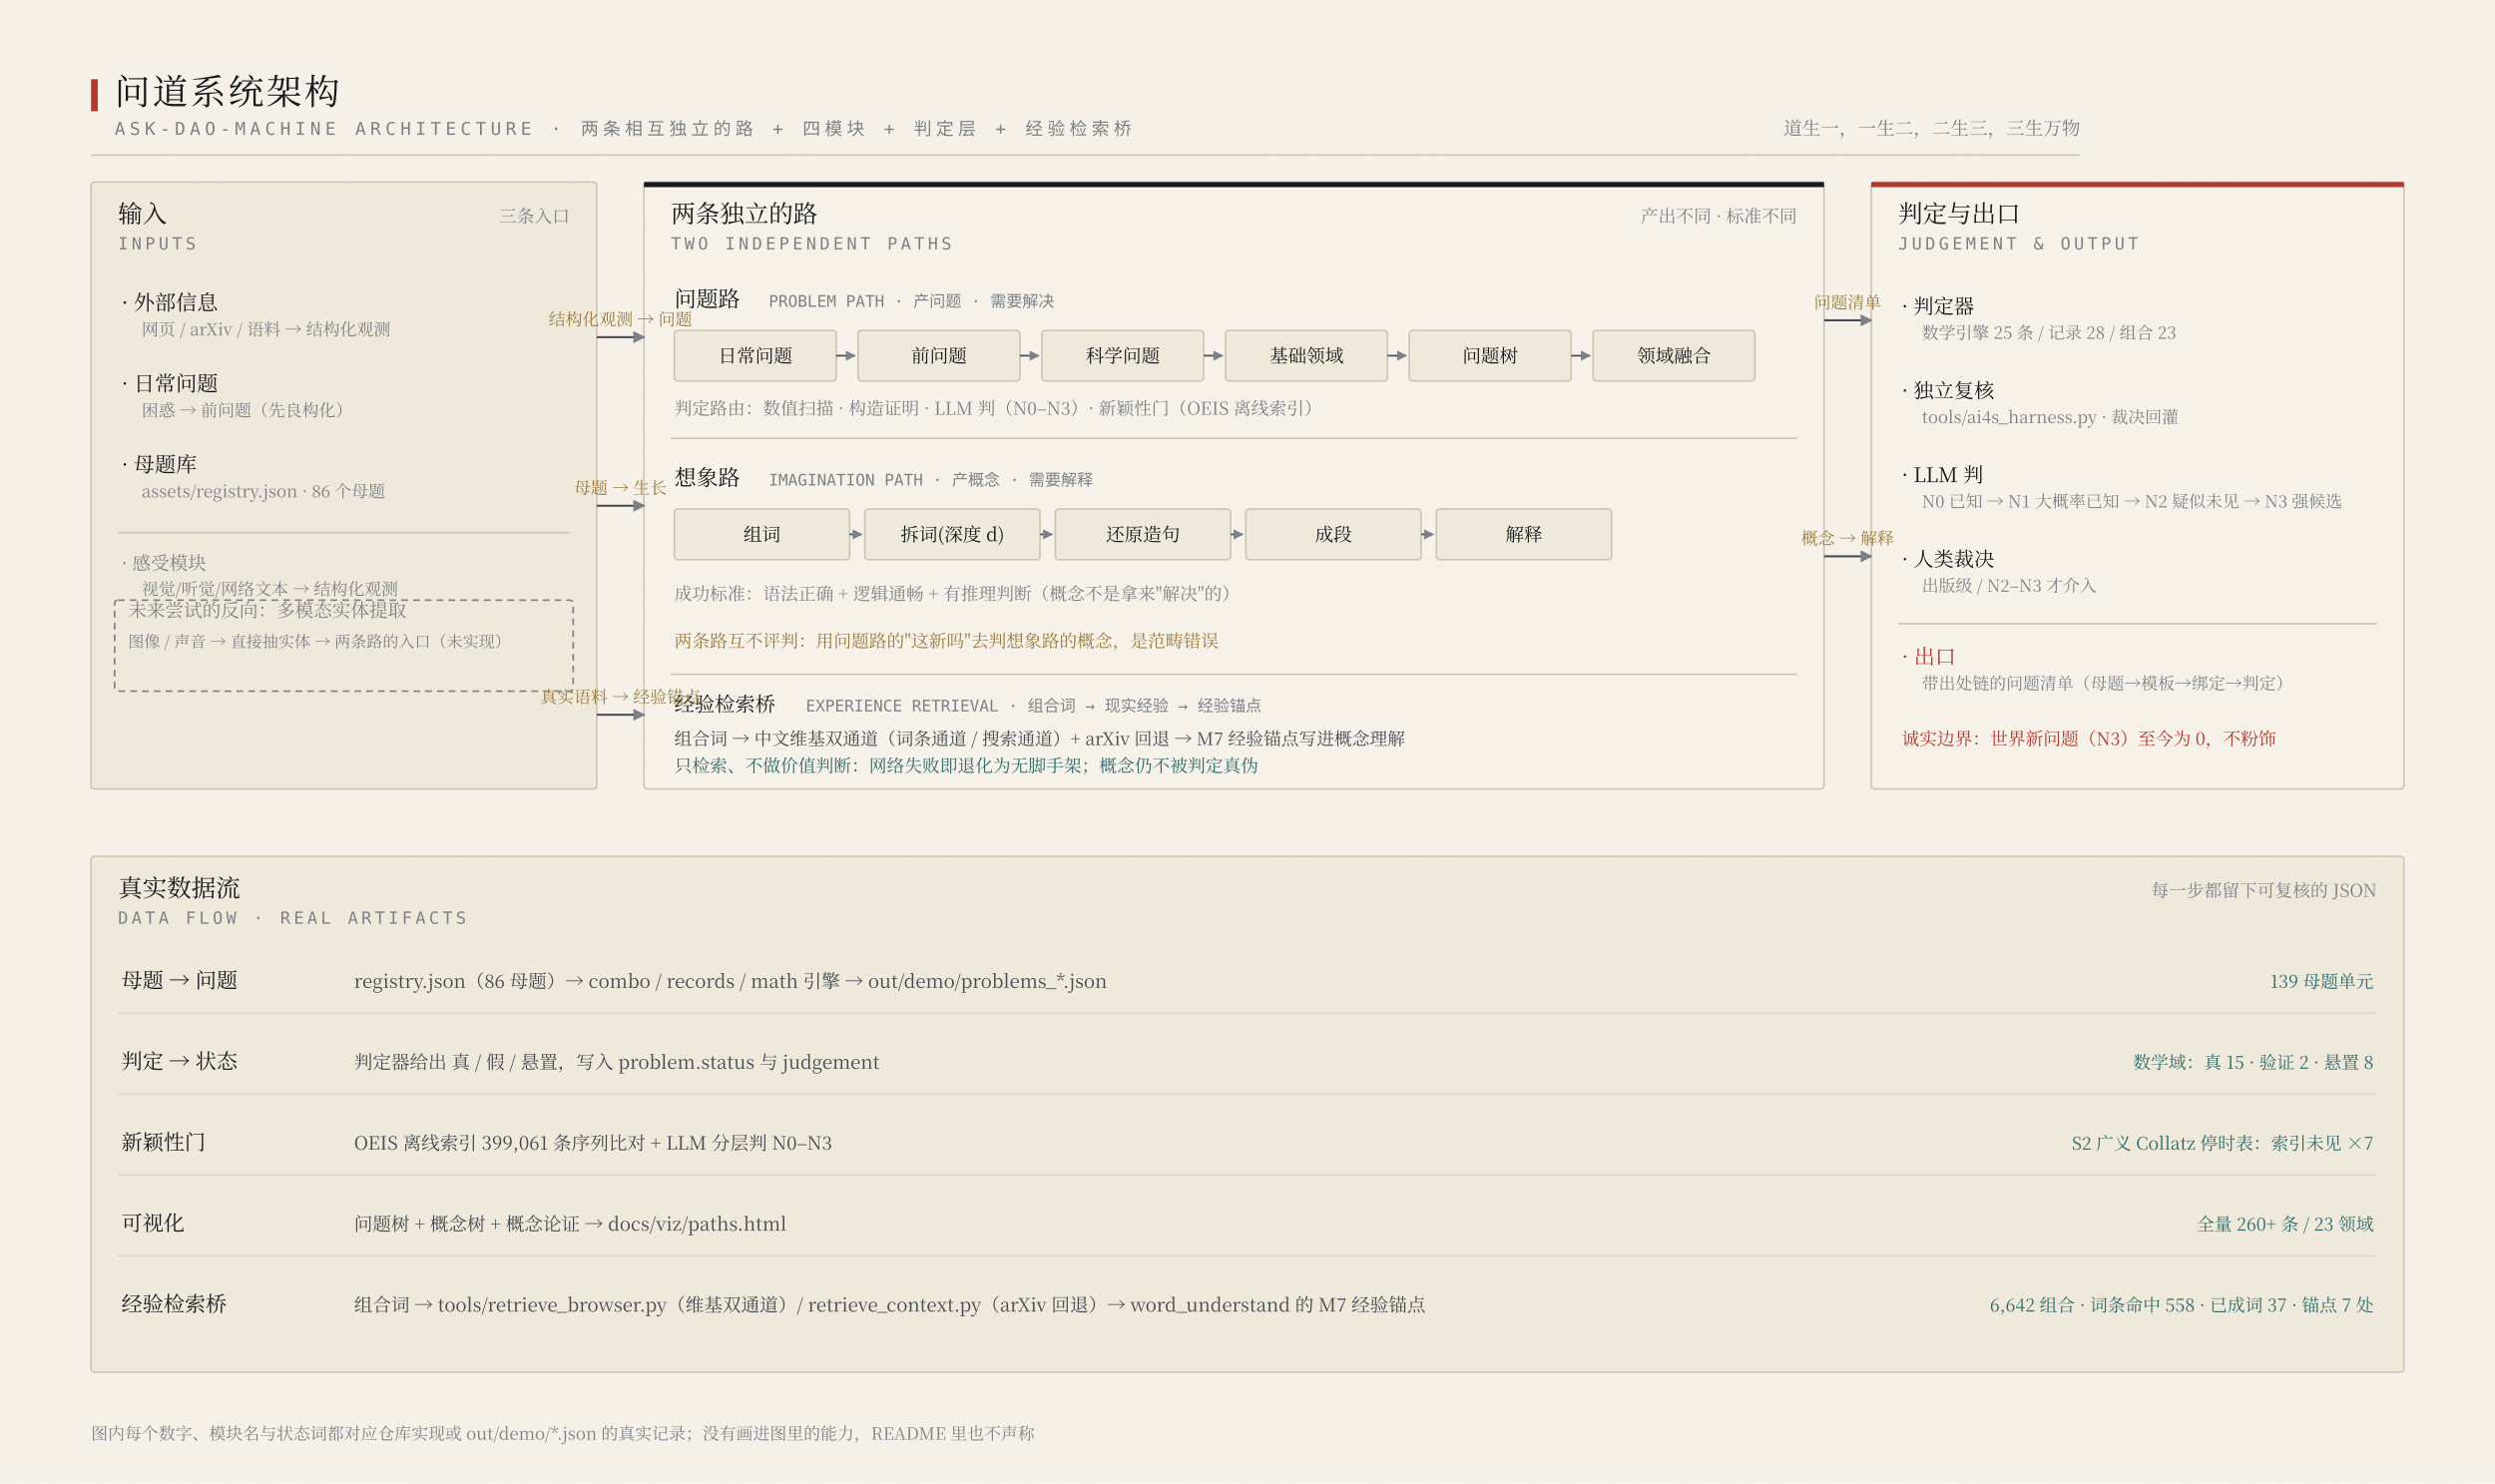
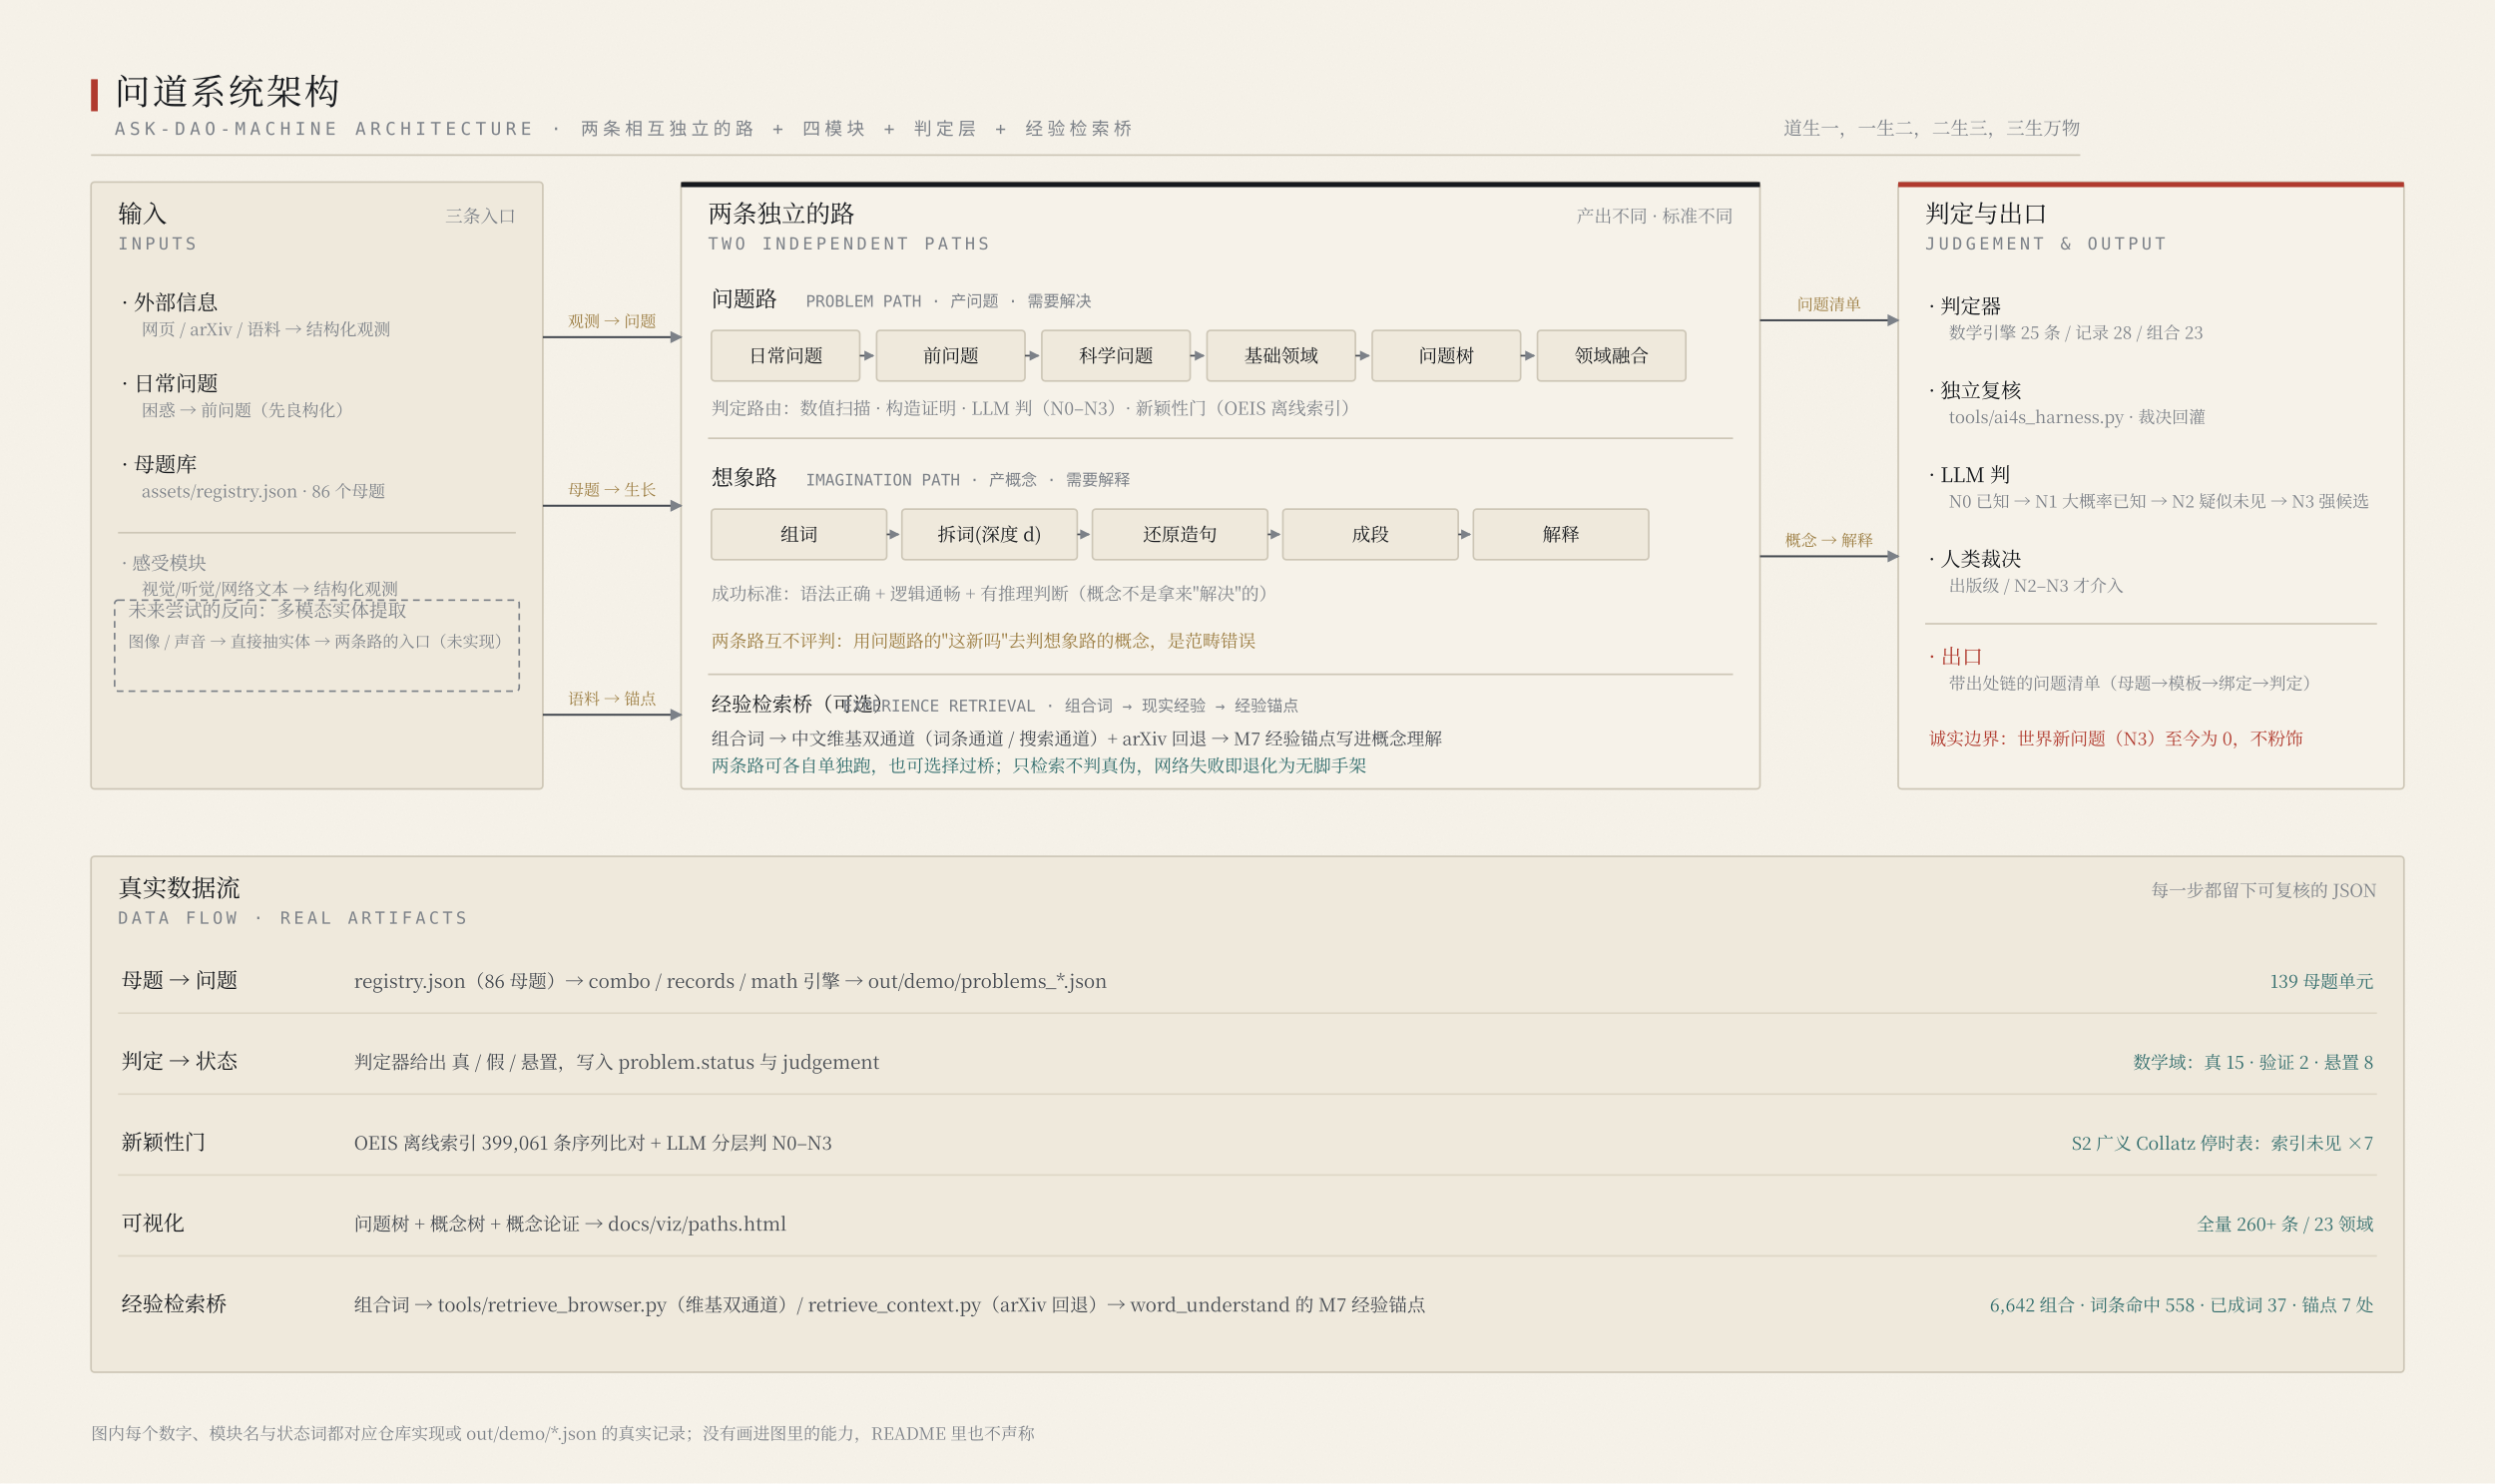
<svg xmlns="http://www.w3.org/2000/svg" viewBox="0 0 1480 880" width="1480" height="880" font-family="&quot;Songti SC&quot;,&quot;STSongti-SC&quot;,&quot;SimSun&quot;,&quot;Noto Serif CJK SC&quot;,&quot;Source Han Serif SC&quot;,serif">
  <defs>
    <filter id="paper" x="0" y="0" width="100%" height="100%">
      <feTurbulence type="fractalNoise" baseFrequency="0.9" numOctaves="3" stitchTiles="stitch" result="n" />
      <feColorMatrix in="n" type="saturate" values="0" result="g" />
      <feComponentTransfer in="g">
        <feFuncA type="linear" slope="0.055" intercept="0" />
      </feComponentTransfer>
    </filter>
    <marker id="tick" viewBox="0 0 8 8" refX="7" refY="4" markerWidth="6" markerHeight="6" orient="auto">
      <path d="M0,0 L8,4 L0,8 z" fill="#7c8188" />
    </marker>
  </defs>
  <rect width="1480" height="880" fill="#f6f2e9" />
  <rect width="1480" height="880" filter="url(#paper)" opacity="0.5" />
  <rect x="54" y="47" width="4" height="19" fill="#b03a2e" />
  <text x="68" y="62" font-size="21" fill="#16191d" letter-spacing="1.5">问道系统架构</text>
  <text x="68" y="80" font-size="10.5" fill="#7c8188" font-family="&quot;JetBrains Mono&quot;,&quot;Cascadia Mono&quot;,&quot;Consolas&quot;,monospace" letter-spacing="2.6">ASK-DAO-MACHINE ARCHITECTURE · 两条相互独立的路 + 四模块 + 判定层 + 经验检索桥</text>
  <line x1="54" y1="92" x2="1234" y2="92" stroke="#cdc6b6" stroke-width="1" />
  <text x="1234" y="80" text-anchor="end" font-size="11" fill="#7c8188">道生一，一生二，二生三，三生万物</text>
-   <rect x="54" y="108" width="300" height="360" rx="2" fill="#efe9dc" stroke="#cdc6b6" stroke-width="1" />
+   <rect x="54" y="108" width="268" height="360" rx="2" fill="#efe9dc" stroke="#cdc6b6" stroke-width="1" />
  <text x="70" y="132" font-size="14.5" fill="#16191d">输入</text>
  <text x="70" y="148" font-size="10" fill="#7c8188" font-family="JetBrains Mono,Consolas,monospace" letter-spacing="2">INPUTS</text>
-   <text x="338" y="132" text-anchor="end" font-size="10.5" fill="#7c8188">三条入口</text>
+   <text x="306" y="132" text-anchor="end" font-size="10.5" fill="#7c8188">三条入口</text>
  <text x="72" y="184" font-size="12.5" fill="#16191d">· 外部信息</text>
  <text x="84" y="199" font-size="10" fill="#7c8188">网页 / arXiv / 语料 → 结构化观测</text>
  <text x="72" y="232" font-size="12.5" fill="#16191d">· 日常问题</text>
  <text x="84" y="247" font-size="10" fill="#7c8188">困惑 → 前问题（先良构化）</text>
  <text x="72" y="280" font-size="12.5" fill="#16191d">· 母题库</text>
  <text x="84" y="295" font-size="10" fill="#7c8188">assets/registry.json · 86 个母题</text>
-   <line x1="70" y1="316" x2="338" y2="316" stroke="#cdc6b6" />
+   <line x1="70" y1="316" x2="306" y2="316" stroke="#cdc6b6" />
  <text x="72" y="338" font-size="11" fill="#7c8188">· 感受模块</text>
  <text x="84" y="353" font-size="10" fill="#7c8188">视觉/听觉/网络文本 → 结构化观测</text>
-   <rect x="68" y="356" width="272" height="54" rx="2" fill="none" stroke="#7c8188" stroke-width="1" stroke-dasharray="4 3" />
+   <rect x="68" y="356" width="240" height="54" rx="2" fill="none" stroke="#7c8188" stroke-width="1" stroke-dasharray="4 3" />
  <text x="76" y="366" font-size="11" fill="#7c8188">未来尝试的反向：多模态实体提取</text>
  <text x="76" y="384" font-size="9.5" fill="#7c8188">图像 / 声音 → 直接抽实体 → 两条路的入口（未实现）</text>
-   <rect x="382" y="108" width="700" height="360" rx="2" fill="#f6f2e9" stroke="#cdc6b6" stroke-width="1" />
-   <rect x="382" y="108" width="700" height="3" fill="#16191d" />
-   <text x="398" y="132" font-size="14.5" fill="#16191d">两条独立的路</text>
-   <text x="398" y="148" font-size="10" fill="#7c8188" font-family="JetBrains Mono,Consolas,monospace" letter-spacing="2">TWO INDEPENDENT PATHS</text>
-   <text x="1066" y="132" text-anchor="end" font-size="10.5" fill="#7c8188">产出不同 · 标准不同</text>
-   <text x="400" y="182" font-size="13" fill="#16191d">问题路</text>
-   <text x="456" y="182" font-size="9.5" fill="#7c8188" font-family="JetBrains Mono,Consolas,monospace">PROBLEM PATH · 产问题 · 需要解决</text>
-   <rect x="400" y="196" width="96" height="30" rx="2" fill="#efe9dc" stroke="#cdc6b6" stroke-width="1" />
-   <text x="448.0" y="215.0" text-anchor="middle" font-size="11" fill="#16191d">日常问题</text>
-   <path d="M496,211.0 L507,211.0" stroke="#454a51" stroke-width="1" marker-end="url(#tick)" />
-   <rect x="509" y="196" width="96" height="30" rx="2" fill="#efe9dc" stroke="#cdc6b6" stroke-width="1" />
-   <text x="557.0" y="215.0" text-anchor="middle" font-size="11" fill="#16191d">前问题</text>
-   <path d="M605,211.0 L616,211.0" stroke="#454a51" stroke-width="1" marker-end="url(#tick)" />
-   <rect x="618" y="196" width="96" height="30" rx="2" fill="#efe9dc" stroke="#cdc6b6" stroke-width="1" />
-   <text x="666.0" y="215.0" text-anchor="middle" font-size="11" fill="#16191d">科学问题</text>
-   <path d="M714,211.0 L725,211.0" stroke="#454a51" stroke-width="1" marker-end="url(#tick)" />
-   <rect x="727" y="196" width="96" height="30" rx="2" fill="#efe9dc" stroke="#cdc6b6" stroke-width="1" />
-   <text x="775.0" y="215.0" text-anchor="middle" font-size="11" fill="#16191d">基础领域</text>
-   <path d="M823,211.0 L834,211.0" stroke="#454a51" stroke-width="1" marker-end="url(#tick)" />
-   <rect x="836" y="196" width="96" height="30" rx="2" fill="#efe9dc" stroke="#cdc6b6" stroke-width="1" />
-   <text x="884.0" y="215.0" text-anchor="middle" font-size="11" fill="#16191d">问题树</text>
-   <path d="M932,211.0 L943,211.0" stroke="#454a51" stroke-width="1" marker-end="url(#tick)" />
-   <rect x="945" y="196" width="96" height="30" rx="2" fill="#efe9dc" stroke="#cdc6b6" stroke-width="1" />
-   <text x="993.0" y="215.0" text-anchor="middle" font-size="11" fill="#16191d">领域融合</text>
-   <text x="400" y="246" font-size="10.5" fill="#7c8188">判定路由：数值扫描 · 构造证明 · LLM 判（N0–N3）· 新颖性门（OEIS 离线索引）</text>
-   <line x1="398" y1="260" x2="1066" y2="260" stroke="#cdc6b6" />
-   <text x="400" y="288" font-size="13" fill="#16191d">想象路</text>
-   <text x="456" y="288" font-size="9.5" fill="#7c8188" font-family="JetBrains Mono,Consolas,monospace">IMAGINATION PATH · 产概念 · 需要解释</text>
-   <rect x="400" y="302" width="104" height="30" rx="2" fill="#efe9dc" stroke="#cdc6b6" stroke-width="1" />
-   <text x="452.0" y="321.0" text-anchor="middle" font-size="11" fill="#16191d">组词</text>
-   <path d="M504,317.0 L511,317.0" stroke="#454a51" stroke-width="1" marker-end="url(#tick)" />
-   <rect x="513" y="302" width="104" height="30" rx="2" fill="#efe9dc" stroke="#cdc6b6" stroke-width="1" />
-   <text x="565.0" y="321.0" text-anchor="middle" font-size="11" fill="#16191d">拆词(深度 d)</text>
-   <path d="M617,317.0 L624,317.0" stroke="#454a51" stroke-width="1" marker-end="url(#tick)" />
-   <rect x="626" y="302" width="104" height="30" rx="2" fill="#efe9dc" stroke="#cdc6b6" stroke-width="1" />
-   <text x="678.0" y="321.0" text-anchor="middle" font-size="11" fill="#16191d">还原造句</text>
-   <path d="M730,317.0 L737,317.0" stroke="#454a51" stroke-width="1" marker-end="url(#tick)" />
-   <rect x="739" y="302" width="104" height="30" rx="2" fill="#efe9dc" stroke="#cdc6b6" stroke-width="1" />
-   <text x="791.0" y="321.0" text-anchor="middle" font-size="11" fill="#16191d">成段</text>
-   <path d="M843,317.0 L850,317.0" stroke="#454a51" stroke-width="1" marker-end="url(#tick)" />
-   <rect x="852" y="302" width="104" height="30" rx="2" fill="#efe9dc" stroke="#cdc6b6" stroke-width="1" />
-   <text x="904.0" y="321.0" text-anchor="middle" font-size="11" fill="#16191d">解释</text>
-   <text x="400" y="356" font-size="10.5" fill="#7c8188">成功标准：语法正确 + 逻辑通畅 + 有推理判断（概念不是拿来"解决"的）</text>
-   <text x="400" y="384" font-size="10.5" fill="#9a7b3f">两条路互不评判：用问题路的"这新吗"去判想象路的概念，是范畴错误</text>
-   <line x1="398" y1="400" x2="1066" y2="400" stroke="#cdc6b6" />
-   <text x="400" y="422" font-size="12" fill="#16191d">经验检索桥</text>
-   <text x="478" y="422" font-size="9.5" fill="#7c8188" font-family="JetBrains Mono,Consolas,monospace">EXPERIENCE RETRIEVAL · 组合词 → 现实经验 → 经验锚点</text>
-   <text x="400" y="442" font-size="10.5" fill="#454a51">组合词 → 中文维基双通道（词条通道 / 搜索通道）+ arXiv 回退 → M7 经验锚点写进概念理解</text>
-   <text x="400" y="458" font-size="10.5" fill="#2f6b6b">只检索、不做价值判断：网络失败即退化为无脚手架；概念仍不被判定真伪</text>
-   <rect x="1110" y="108" width="316" height="360" rx="2" fill="#f6f2e9" stroke="#cdc6b6" stroke-width="1" />
-   <rect x="1110" y="108" width="316" height="3" fill="#b03a2e" />
-   <text x="1126" y="132" font-size="14.5" fill="#16191d">判定与出口</text>
-   <text x="1126" y="148" font-size="10" fill="#7c8188" font-family="JetBrains Mono,Consolas,monospace" letter-spacing="2">JUDGEMENT &amp; OUTPUT</text>
-   <text x="1128" y="186" font-size="12" fill="#16191d">· 判定器</text>
-   <text x="1140" y="201" font-size="10" fill="#7c8188">数学引擎 25 条 / 记录 28 / 组合 23</text>
-   <text x="1128" y="236" font-size="12" fill="#16191d">· 独立复核</text>
-   <text x="1140" y="251" font-size="10" fill="#7c8188">tools/ai4s_harness.py · 裁决回灌</text>
-   <text x="1128" y="286" font-size="12" fill="#16191d">· LLM 判</text>
-   <text x="1140" y="301" font-size="10" fill="#7c8188">N0 已知 → N1 大概率已知 → N2 疑似未见 → N3 强候选</text>
-   <text x="1128" y="336" font-size="12" fill="#16191d">· 人类裁决</text>
-   <text x="1140" y="351" font-size="10" fill="#7c8188">出版级 / N2–N3 才介入</text>
-   <line x1="1126" y1="370" x2="1410" y2="370" stroke="#cdc6b6" />
-   <text x="1128" y="394" font-size="12.5" fill="#b03a2e">· 出口</text>
-   <text x="1140" y="409" font-size="10" fill="#7c8188">带出处链的问题清单（母题→模板→绑定→判定）</text>
-   <text x="1128" y="442" font-size="10.5" fill="#b03a2e">诚实边界：世界新问题（N3）至今为 0，不粉饰</text>
+   <rect x="404" y="108" width="640" height="360" rx="2" fill="#f6f2e9" stroke="#cdc6b6" stroke-width="1" />
+   <rect x="404" y="108" width="640" height="3" fill="#16191d" />
+   <text x="420" y="132" font-size="14.5" fill="#16191d">两条独立的路</text>
+   <text x="420" y="148" font-size="10" fill="#7c8188" font-family="JetBrains Mono,Consolas,monospace" letter-spacing="2">TWO INDEPENDENT PATHS</text>
+   <text x="1028" y="132" text-anchor="end" font-size="10.5" fill="#7c8188">产出不同 · 标准不同</text>
+   <text x="422" y="182" font-size="13" fill="#16191d">问题路</text>
+   <text x="478" y="182" font-size="9.5" fill="#7c8188" font-family="JetBrains Mono,Consolas,monospace">PROBLEM PATH · 产问题 · 需要解决</text>
+   <rect x="422" y="196" width="88" height="30" rx="2" fill="#efe9dc" stroke="#cdc6b6" stroke-width="1" />
+   <text x="466.0" y="215.0" text-anchor="middle" font-size="11" fill="#16191d">日常问题</text>
+   <path d="M510,211.0 L518,211.0" stroke="#454a51" stroke-width="1" marker-end="url(#tick)" />
+   <rect x="520" y="196" width="88" height="30" rx="2" fill="#efe9dc" stroke="#cdc6b6" stroke-width="1" />
+   <text x="564.0" y="215.0" text-anchor="middle" font-size="11" fill="#16191d">前问题</text>
+   <path d="M608,211.0 L616,211.0" stroke="#454a51" stroke-width="1" marker-end="url(#tick)" />
+   <rect x="618" y="196" width="88" height="30" rx="2" fill="#efe9dc" stroke="#cdc6b6" stroke-width="1" />
+   <text x="662.0" y="215.0" text-anchor="middle" font-size="11" fill="#16191d">科学问题</text>
+   <path d="M706,211.0 L714,211.0" stroke="#454a51" stroke-width="1" marker-end="url(#tick)" />
+   <rect x="716" y="196" width="88" height="30" rx="2" fill="#efe9dc" stroke="#cdc6b6" stroke-width="1" />
+   <text x="760.0" y="215.0" text-anchor="middle" font-size="11" fill="#16191d">基础领域</text>
+   <path d="M804,211.0 L812,211.0" stroke="#454a51" stroke-width="1" marker-end="url(#tick)" />
+   <rect x="814" y="196" width="88" height="30" rx="2" fill="#efe9dc" stroke="#cdc6b6" stroke-width="1" />
+   <text x="858.0" y="215.0" text-anchor="middle" font-size="11" fill="#16191d">问题树</text>
+   <path d="M902,211.0 L910,211.0" stroke="#454a51" stroke-width="1" marker-end="url(#tick)" />
+   <rect x="912" y="196" width="88" height="30" rx="2" fill="#efe9dc" stroke="#cdc6b6" stroke-width="1" />
+   <text x="956.0" y="215.0" text-anchor="middle" font-size="11" fill="#16191d">领域融合</text>
+   <text x="422" y="246" font-size="10.5" fill="#7c8188">判定路由：数值扫描 · 构造证明 · LLM 判（N0–N3）· 新颖性门（OEIS 离线索引）</text>
+   <line x1="420" y1="260" x2="1028" y2="260" stroke="#cdc6b6" />
+   <text x="422" y="288" font-size="13" fill="#16191d">想象路</text>
+   <text x="478" y="288" font-size="9.5" fill="#7c8188" font-family="JetBrains Mono,Consolas,monospace">IMAGINATION PATH · 产概念 · 需要解释</text>
+   <rect x="422" y="302" width="104" height="30" rx="2" fill="#efe9dc" stroke="#cdc6b6" stroke-width="1" />
+   <text x="474.0" y="321.0" text-anchor="middle" font-size="11" fill="#16191d">组词</text>
+   <path d="M526,317.0 L533,317.0" stroke="#454a51" stroke-width="1" marker-end="url(#tick)" />
+   <rect x="535" y="302" width="104" height="30" rx="2" fill="#efe9dc" stroke="#cdc6b6" stroke-width="1" />
+   <text x="587.0" y="321.0" text-anchor="middle" font-size="11" fill="#16191d">拆词(深度 d)</text>
+   <path d="M639,317.0 L646,317.0" stroke="#454a51" stroke-width="1" marker-end="url(#tick)" />
+   <rect x="648" y="302" width="104" height="30" rx="2" fill="#efe9dc" stroke="#cdc6b6" stroke-width="1" />
+   <text x="700.0" y="321.0" text-anchor="middle" font-size="11" fill="#16191d">还原造句</text>
+   <path d="M752,317.0 L759,317.0" stroke="#454a51" stroke-width="1" marker-end="url(#tick)" />
+   <rect x="761" y="302" width="104" height="30" rx="2" fill="#efe9dc" stroke="#cdc6b6" stroke-width="1" />
+   <text x="813.0" y="321.0" text-anchor="middle" font-size="11" fill="#16191d">成段</text>
+   <path d="M865,317.0 L872,317.0" stroke="#454a51" stroke-width="1" marker-end="url(#tick)" />
+   <rect x="874" y="302" width="104" height="30" rx="2" fill="#efe9dc" stroke="#cdc6b6" stroke-width="1" />
+   <text x="926.0" y="321.0" text-anchor="middle" font-size="11" fill="#16191d">解释</text>
+   <text x="422" y="356" font-size="10.5" fill="#7c8188">成功标准：语法正确 + 逻辑通畅 + 有推理判断（概念不是拿来"解决"的）</text>
+   <text x="422" y="384" font-size="10.5" fill="#9a7b3f">两条路互不评判：用问题路的"这新吗"去判想象路的概念，是范畴错误</text>
+   <line x1="420" y1="400" x2="1028" y2="400" stroke="#cdc6b6" />
+   <text x="422" y="422" font-size="12" fill="#16191d">经验检索桥（可选）</text>
+   <text x="500" y="422" font-size="9.5" fill="#7c8188" font-family="JetBrains Mono,Consolas,monospace">EXPERIENCE RETRIEVAL · 组合词 → 现实经验 → 经验锚点</text>
+   <text x="422" y="442" font-size="10.5" fill="#454a51">组合词 → 中文维基双通道（词条通道 / 搜索通道）+ arXiv 回退 → M7 经验锚点写进概念理解</text>
+   <text x="422" y="458" font-size="10.5" fill="#2f6b6b">两条路可各自单独跑，也可选择过桥；只检索不判真伪，网络失败即退化为无脚手架</text>
+   <rect x="1126" y="108" width="300" height="360" rx="2" fill="#f6f2e9" stroke="#cdc6b6" stroke-width="1" />
+   <rect x="1126" y="108" width="300" height="3" fill="#b03a2e" />
+   <text x="1142" y="132" font-size="14.5" fill="#16191d">判定与出口</text>
+   <text x="1142" y="148" font-size="10" fill="#7c8188" font-family="JetBrains Mono,Consolas,monospace" letter-spacing="2">JUDGEMENT &amp; OUTPUT</text>
+   <text x="1144" y="186" font-size="12" fill="#16191d">· 判定器</text>
+   <text x="1156" y="201" font-size="10" fill="#7c8188">数学引擎 25 条 / 记录 28 / 组合 23</text>
+   <text x="1144" y="236" font-size="12" fill="#16191d">· 独立复核</text>
+   <text x="1156" y="251" font-size="10" fill="#7c8188">tools/ai4s_harness.py · 裁决回灌</text>
+   <text x="1144" y="286" font-size="12" fill="#16191d">· LLM 判</text>
+   <text x="1156" y="301" font-size="10" fill="#7c8188">N0 已知 → N1 大概率已知 → N2 疑似未见 → N3 强候选</text>
+   <text x="1144" y="336" font-size="12" fill="#16191d">· 人类裁决</text>
+   <text x="1156" y="351" font-size="10" fill="#7c8188">出版级 / N2–N3 才介入</text>
+   <line x1="1142" y1="370" x2="1410" y2="370" stroke="#cdc6b6" />
+   <text x="1144" y="394" font-size="12.5" fill="#b03a2e">· 出口</text>
+   <text x="1156" y="409" font-size="10" fill="#7c8188">带出处链的问题清单（母题→模板→绑定→判定）</text>
+   <text x="1144" y="442" font-size="10.5" fill="#b03a2e">诚实边界：世界新问题（N3）至今为 0，不粉饰</text>
  <rect x="54" y="508" width="1372" height="306" rx="2" fill="#efe9dc" stroke="#cdc6b6" stroke-width="1" />
  <text x="70" y="532" font-size="14.5" fill="#16191d">真实数据流</text>
  <text x="70" y="548" font-size="10" fill="#7c8188" font-family="JetBrains Mono,Consolas,monospace" letter-spacing="2">DATA FLOW · REAL ARTIFACTS</text>
  <text x="1410" y="532" text-anchor="end" font-size="10.5" fill="#7c8188">每一步都留下可复核的 JSON</text>
  <text x="72" y="586" font-size="12.5" fill="#16191d">母题 → 问题</text>
  <text x="210" y="586" font-size="11" fill="#454a51">registry.json（86 母题）→ combo / records / math 引擎 → out/demo/problems_*.json</text>
  <text x="1408" y="586" text-anchor="end" font-size="10.5" fill="#2f6b6b">139 母题单元</text>
  <line x1="70" y1="601" x2="1410" y2="601" stroke="#ded7c6" stroke-width="1" />
  <text x="72" y="634" font-size="12.5" fill="#16191d">判定 → 状态</text>
  <text x="210" y="634" font-size="11" fill="#454a51">判定器给出 真 / 假 / 悬置，写入 problem.status 与 judgement</text>
  <text x="1408" y="634" text-anchor="end" font-size="10.5" fill="#2f6b6b">数学域：真 15 · 验证 2 · 悬置 8</text>
  <line x1="70" y1="649" x2="1410" y2="649" stroke="#ded7c6" stroke-width="1" />
  <text x="72" y="682" font-size="12.5" fill="#16191d">新颖性门</text>
  <text x="210" y="682" font-size="11" fill="#454a51">OEIS 离线索引 399,061 条序列比对 + LLM 分层判 N0–N3</text>
  <text x="1408" y="682" text-anchor="end" font-size="10.5" fill="#2f6b6b">S2 广义 Collatz 停时表：索引未见 ×7</text>
  <line x1="70" y1="697" x2="1410" y2="697" stroke="#ded7c6" stroke-width="1" />
  <text x="72" y="730" font-size="12.5" fill="#16191d">可视化</text>
  <text x="210" y="730" font-size="11" fill="#454a51">问题树 + 概念树 + 概念论证 → docs/viz/paths.html</text>
  <text x="1408" y="730" text-anchor="end" font-size="10.5" fill="#2f6b6b">全量 260+ 条 / 23 领域</text>
  <line x1="70" y1="745" x2="1410" y2="745" stroke="#ded7c6" stroke-width="1" />
  <text x="72" y="778" font-size="12.5" fill="#16191d">经验检索桥</text>
  <text x="210" y="778" font-size="11" fill="#454a51">组合词 → tools/retrieve_browser.py（维基双通道）/ retrieve_context.py（arXiv 回退）→ word_understand 的 M7 经验锚点</text>
  <text x="1408" y="778" text-anchor="end" font-size="10.5" fill="#2f6b6b">6,642 组合 · 词条命中 558 · 已成词 37 · 锚点 7 处</text>
-   <line x1="354" y1="200" x2="382" y2="200" stroke="#454a51" stroke-width="1.2" marker-end="url(#tick)" />
-   <text x="368.0" y="193" text-anchor="middle" font-size="10" fill="#9a7b3f">结构化观测 → 问题</text>
-   <line x1="354" y1="300" x2="382" y2="300" stroke="#454a51" stroke-width="1.2" marker-end="url(#tick)" />
-   <text x="368.0" y="293" text-anchor="middle" font-size="10" fill="#9a7b3f">母题 → 生长</text>
-   <line x1="354" y1="424" x2="382" y2="424" stroke="#454a51" stroke-width="1.2" marker-end="url(#tick)" />
-   <text x="368.0" y="417" text-anchor="middle" font-size="10" fill="#9a7b3f">真实语料 → 经验锚点</text>
-   <line x1="1082" y1="190" x2="1110" y2="190" stroke="#454a51" stroke-width="1.2" marker-end="url(#tick)" />
-   <text x="1096.0" y="183" text-anchor="middle" font-size="10" fill="#9a7b3f">问题清单</text>
-   <line x1="1082" y1="330" x2="1110" y2="330" stroke="#454a51" stroke-width="1.2" marker-end="url(#tick)" />
-   <text x="1096.0" y="323" text-anchor="middle" font-size="10" fill="#9a7b3f">概念 → 解释</text>
+   <line x1="322" y1="200" x2="404" y2="200" stroke="#454a51" stroke-width="1.2" marker-end="url(#tick)" />
+   <text x="363.0" y="194" text-anchor="middle" font-size="9.5" fill="#9a7b3f">观测 → 问题</text>
+   <line x1="322" y1="300" x2="404" y2="300" stroke="#454a51" stroke-width="1.2" marker-end="url(#tick)" />
+   <text x="363.0" y="294" text-anchor="middle" font-size="9.5" fill="#9a7b3f">母题 → 生长</text>
+   <line x1="322" y1="424" x2="404" y2="424" stroke="#454a51" stroke-width="1.2" marker-end="url(#tick)" />
+   <text x="363.0" y="418" text-anchor="middle" font-size="9.5" fill="#9a7b3f">语料 → 锚点</text>
+   <line x1="1044" y1="190" x2="1126" y2="190" stroke="#454a51" stroke-width="1.2" marker-end="url(#tick)" />
+   <text x="1085.0" y="184" text-anchor="middle" font-size="9.5" fill="#9a7b3f">问题清单</text>
+   <line x1="1044" y1="330" x2="1126" y2="330" stroke="#454a51" stroke-width="1.2" marker-end="url(#tick)" />
+   <text x="1085.0" y="324" text-anchor="middle" font-size="9.5" fill="#9a7b3f">概念 → 解释</text>
  <text x="54" y="854" font-size="10" fill="#7c8188">图内每个数字、模块名与状态词都对应仓库实现或 out/demo/*.json 的真实记录；没有画进图里的能力，README 里也不声称</text>
</svg>
